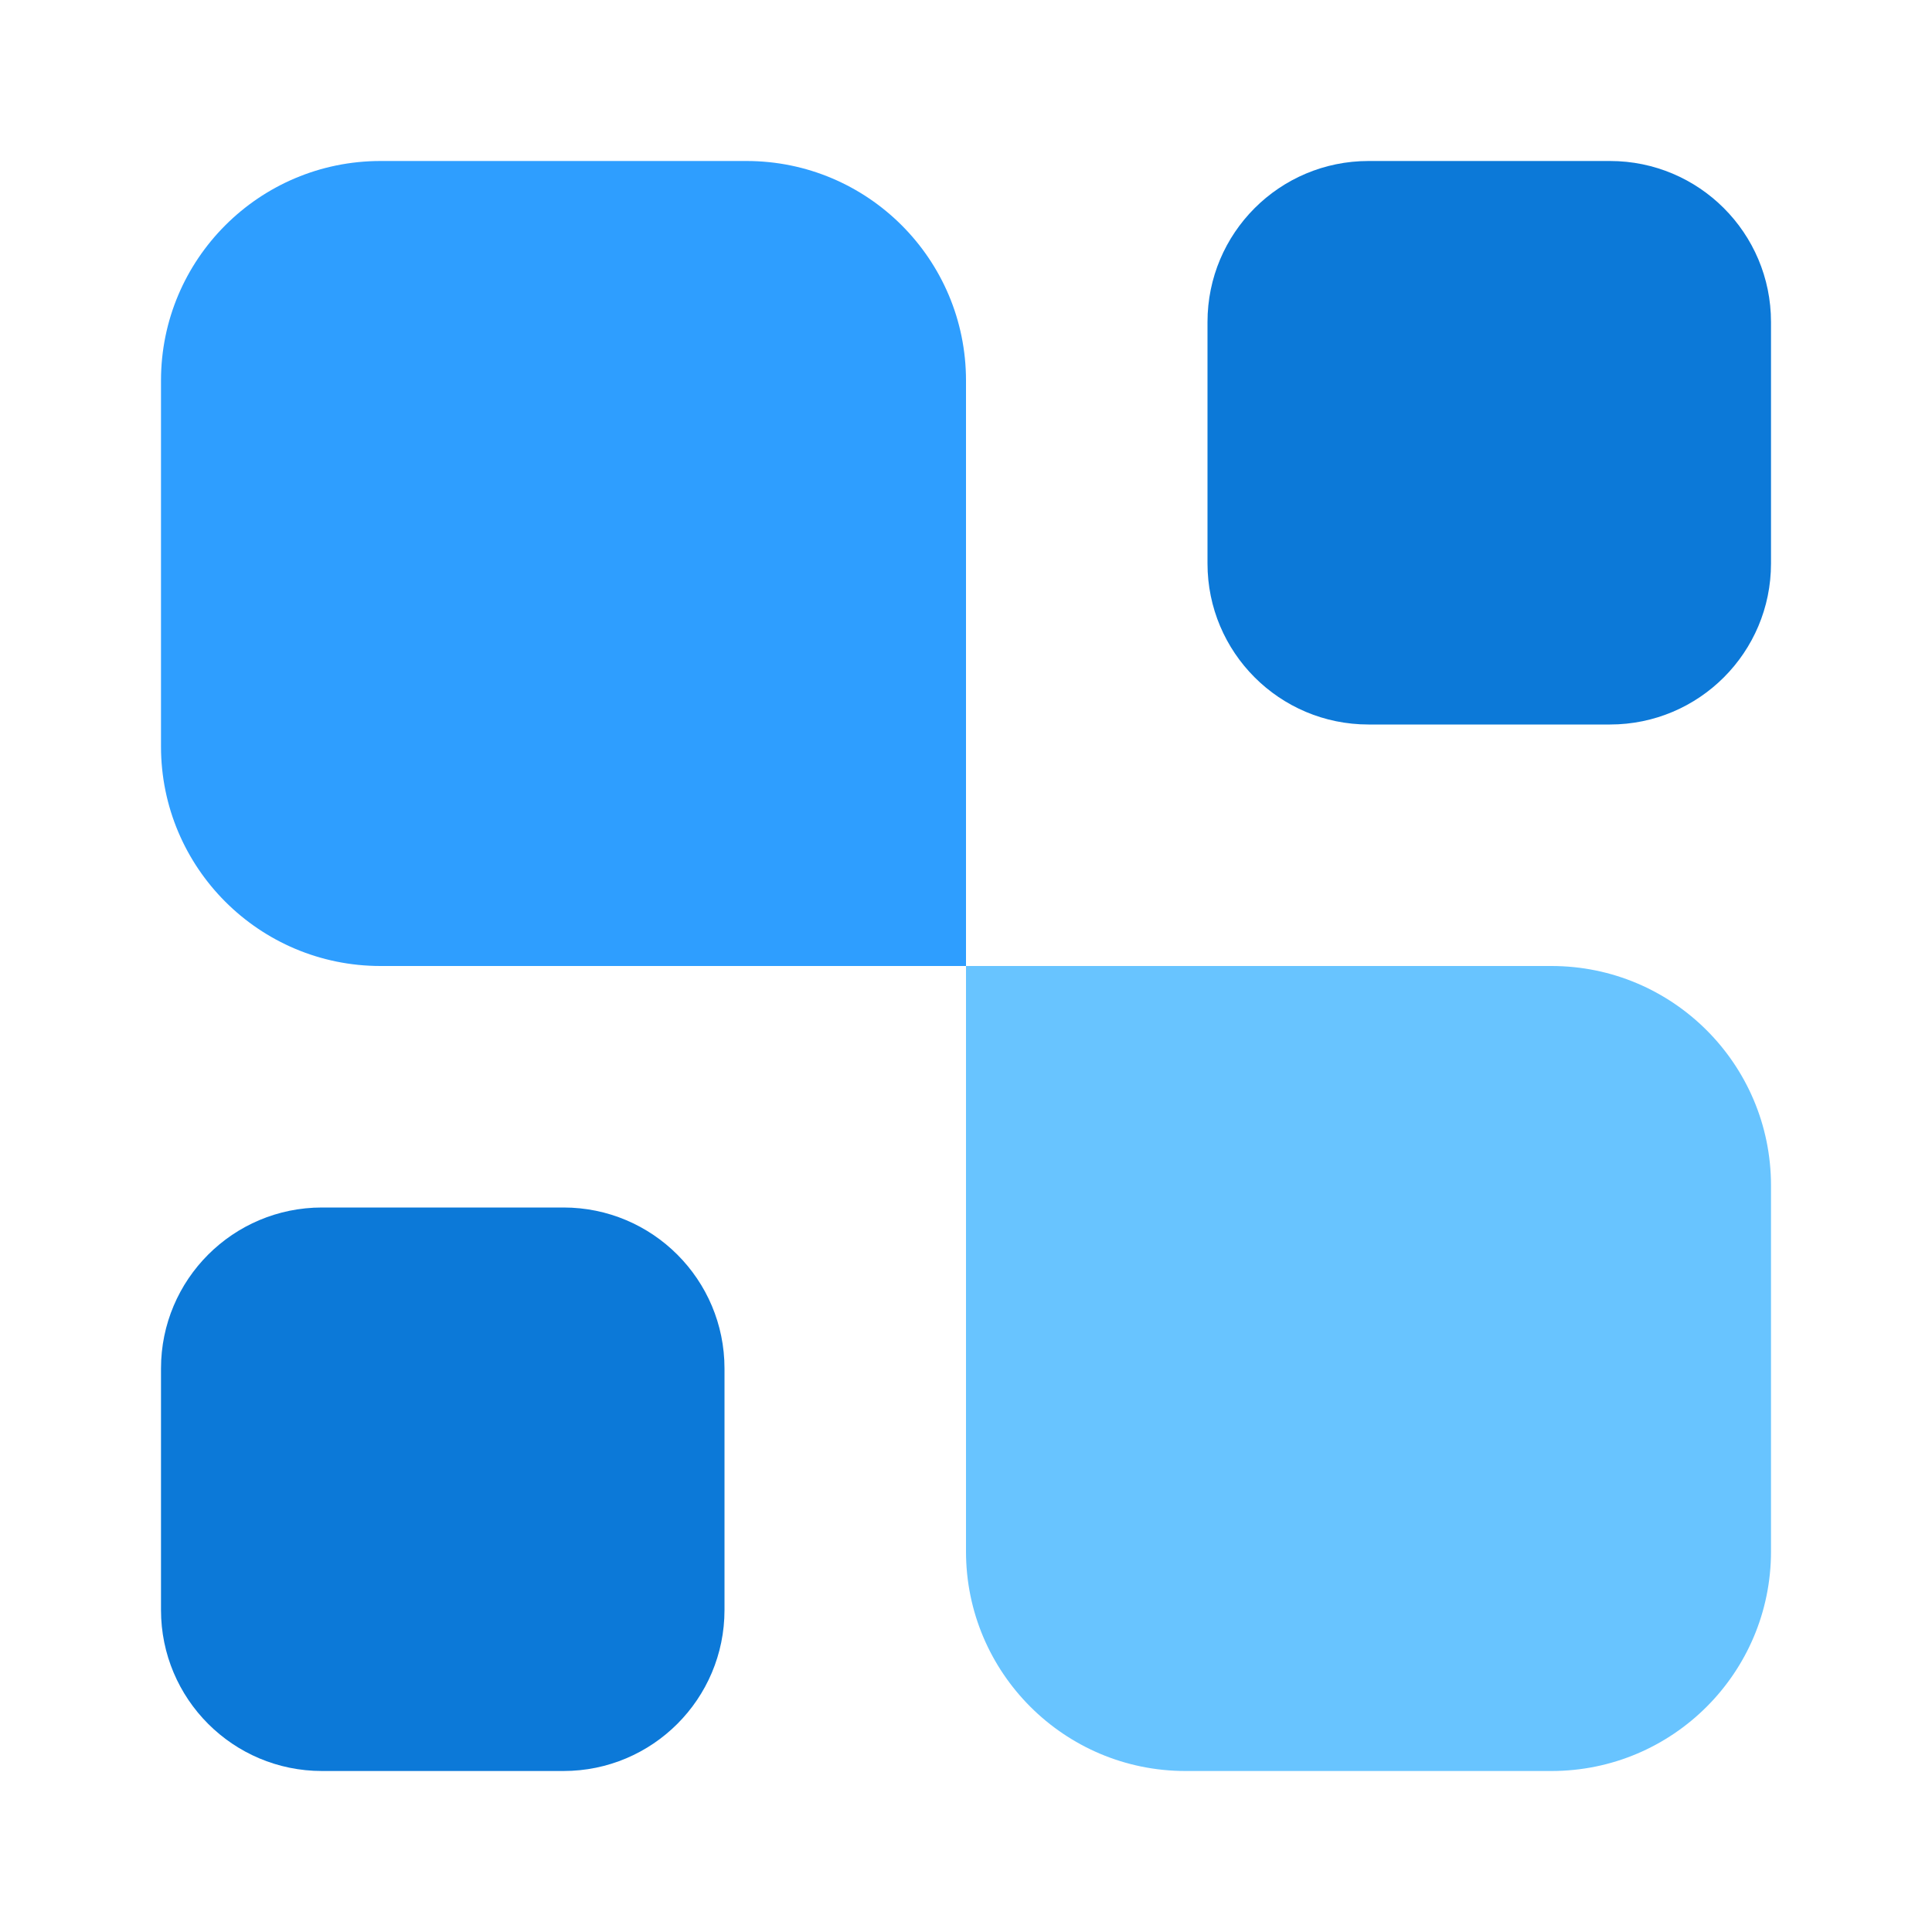
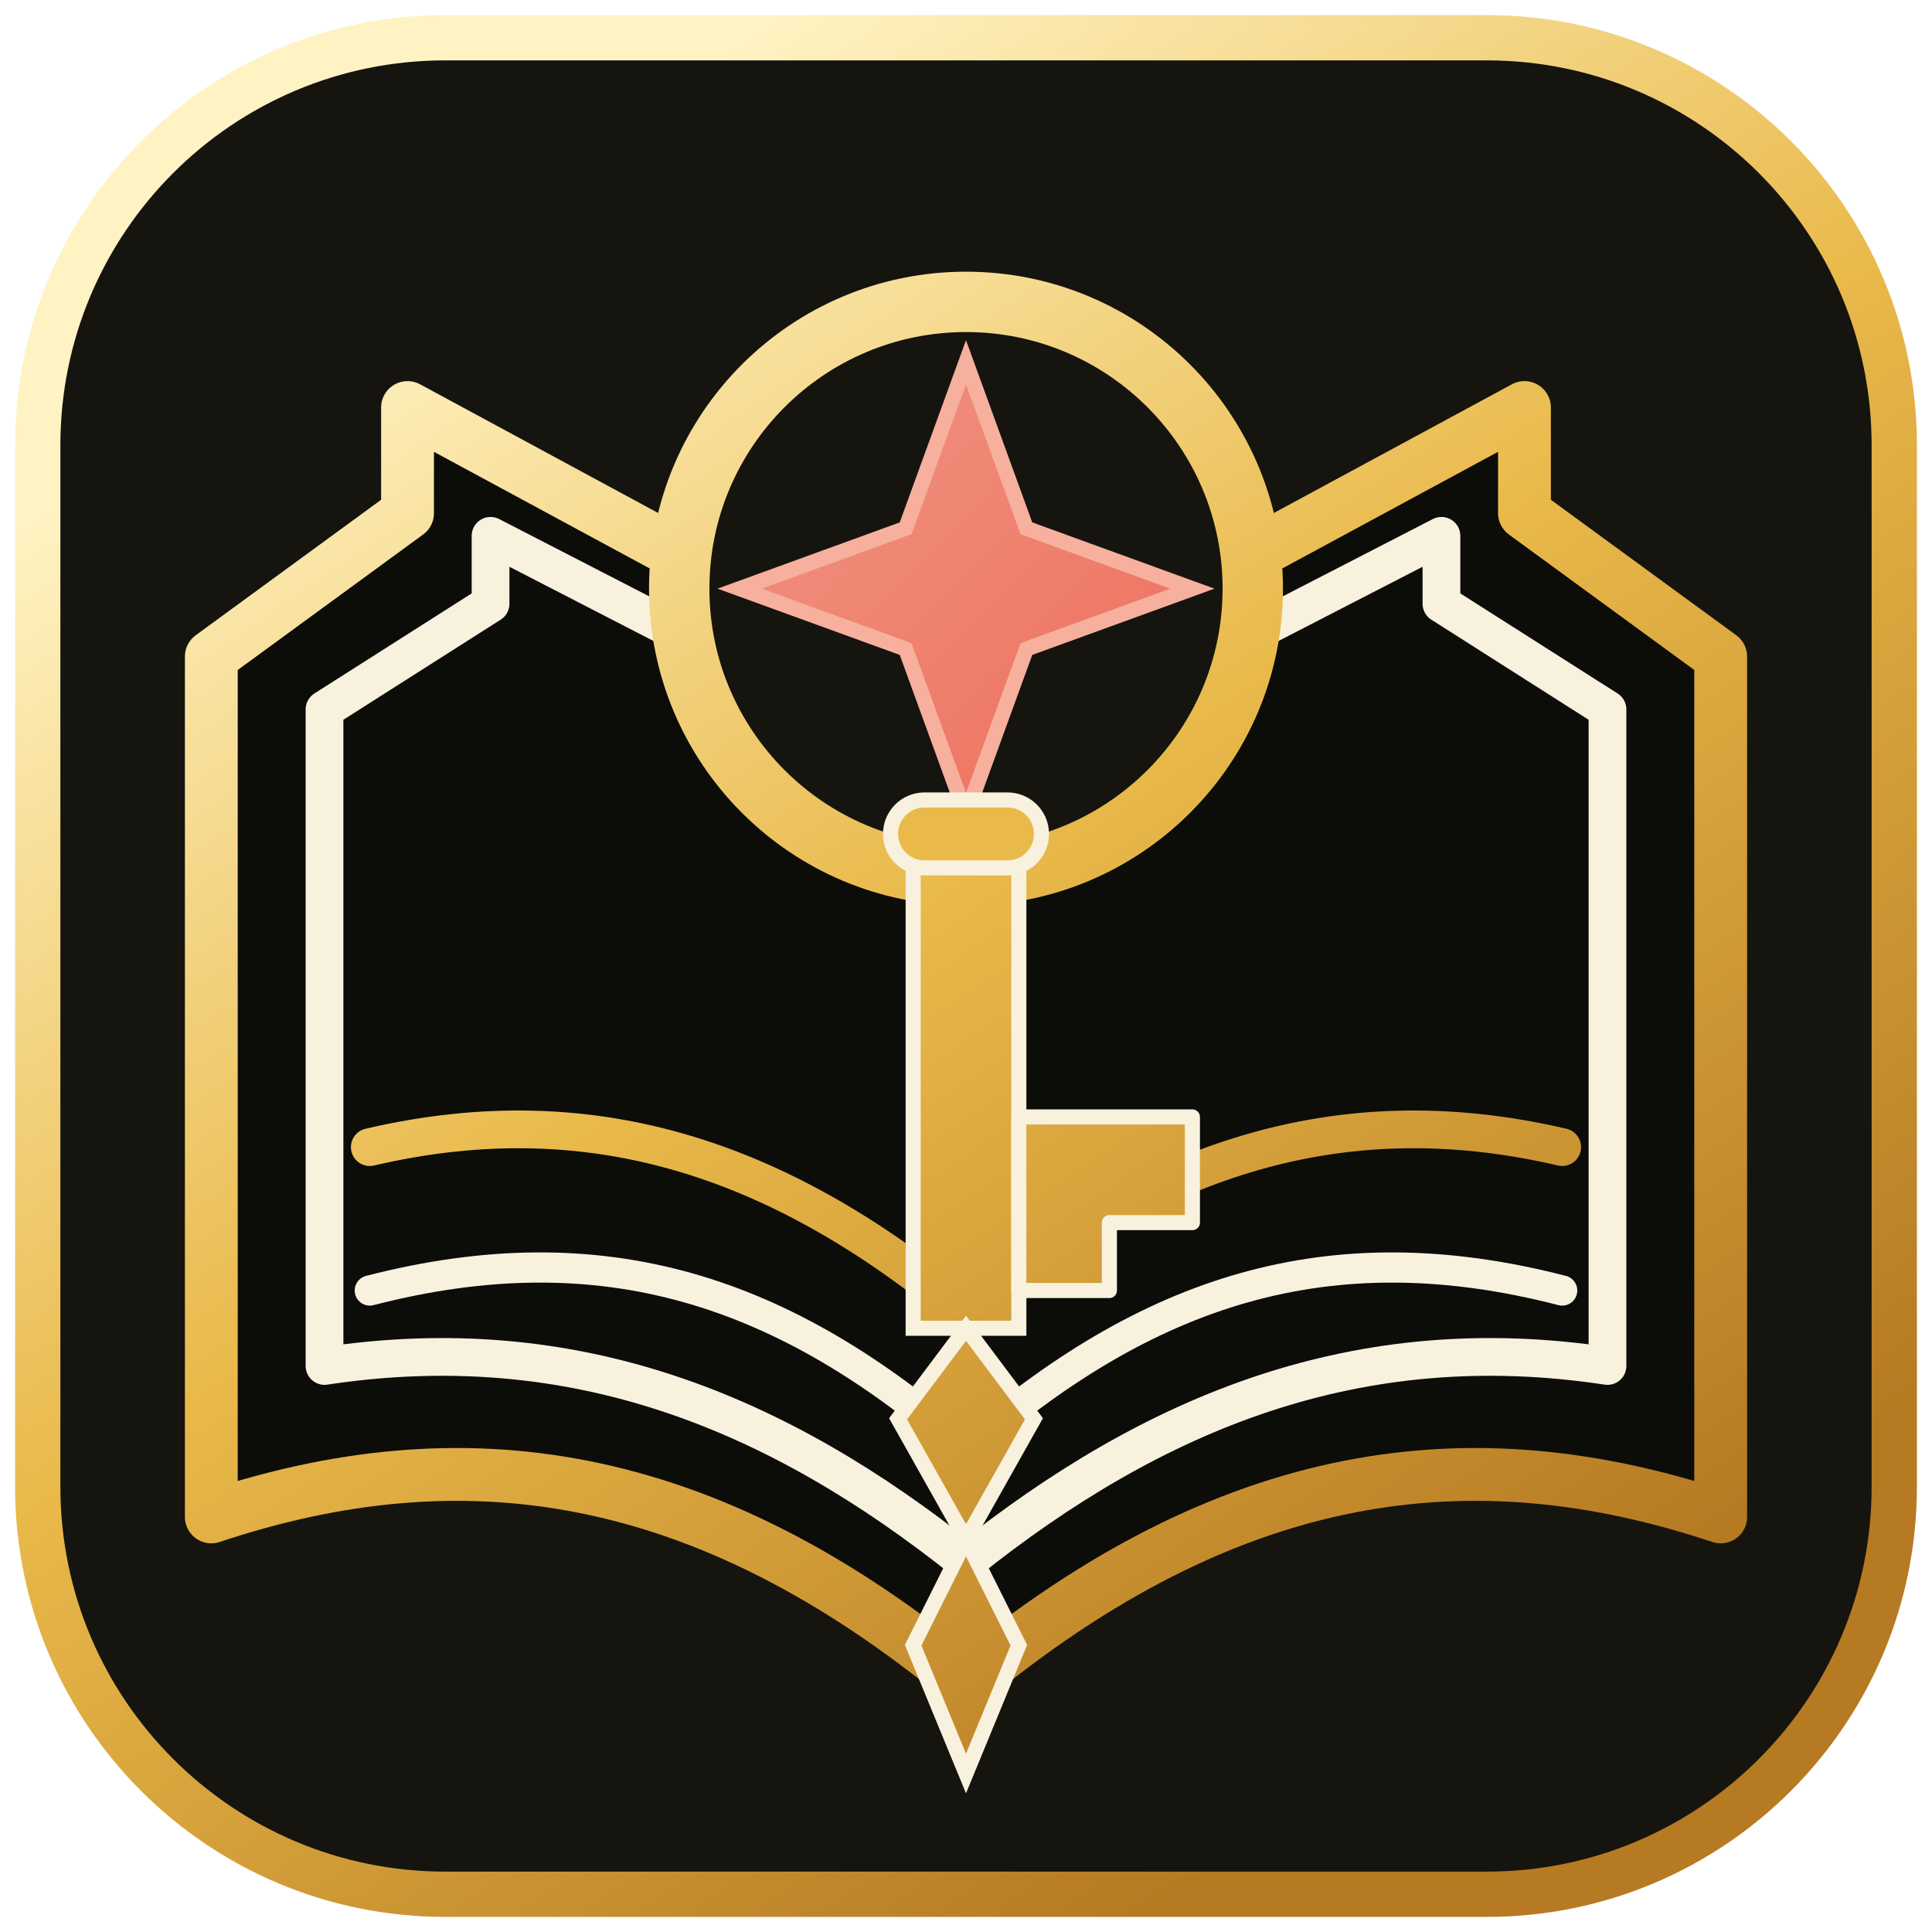
- <svg xmlns="http://www.w3.org/2000/svg" width="24" height="24" viewBox="0 0 24 24" fill="none">
-   <path d="M22 19.273C22 20.779 20.779 22 19.273 22H14.727C13.221 22 12 20.779 12 19.273V12H19.273C20.779 12 22 13.221 22 14.727V19.273Z" fill="#68C4FF" />
-   <path d="M20 2C21.105 2 22 2.895 22 4V7C22 8.105 21.105 9 20 9H17C15.895 9 15 8.105 15 7V4C15 2.895 15.895 2 17 2H20Z" fill="#0C79D8" />
-   <path d="M7 15C8.105 15 9 15.895 9 17V20C9 21.105 8.105 22 7 22H4C2.895 22 2 21.105 2 20V17C2 15.895 2.895 15 4 15H7Z" fill="#0C79D8" />
-   <path d="M12 12H4.727C3.221 12 2 10.779 2 9.273V4.727C2 3.221 3.221 2 4.727 2H9.273C10.779 2 12 3.221 12 4.727V12Z" fill="#2E9EFF" />
+ <svg xmlns="http://www.w3.org/2000/svg" width="256" height="256" viewBox="0 0 256 256" fill="none">
+   <defs>
+     <linearGradient id="gold" x1="64" y1="28" x2="196" y2="224" gradientUnits="userSpaceOnUse">
+       <stop stop-color="#FFF3C4" />
+       <stop offset="0.46" stop-color="#E9B94A" />
+       <stop offset="1" stop-color="#B67A22" />
+     </linearGradient>
+     <linearGradient id="coral" x1="104" y1="65" x2="151" y2="111" gradientUnits="userSpaceOnUse">
+       <stop stop-color="#F08E7C" />
+       <stop offset="1" stop-color="#ED6F5C" />
+     </linearGradient>
+   </defs>
+   <rect x="5" y="5" width="246" height="246" rx="54" fill="#15140F" stroke="url(#gold)" stroke-width="6" />
+   <path d="M28 87L54 68V54L91 74L128 106L165 74L202 54V68L228 87V201C195 190 163 194 128 223C93 194 61 190 28 201V87Z" fill="#0C0C09" stroke="url(#gold)" stroke-width="7" stroke-linejoin="round" />
+   <path d="M43 94L65 80V71L98 88L128 111L158 88L191 71V80L213 94V181C180 176 153 187 128 207C103 187 76 176 43 181V94Z" stroke="#F7F1DE" stroke-width="5" stroke-linejoin="round" />
+   <path d="M49 152C79 145 104 154 128 174C152 154 177 145 207 152" stroke="url(#gold)" stroke-width="5" stroke-linecap="round" />
+   <path d="M49 171C80 163 104 171 128 192C152 171 176 163 207 171" stroke="#F7F1DE" stroke-width="4" stroke-linecap="round" />
+   <circle cx="128" cy="78" r="38" fill="#15140F" stroke="url(#gold)" stroke-width="8" />
+   <path d="M128 48L136 70L158 78L136 86L128 108L120 86L98 78L120 70L128 48Z" fill="url(#coral)" stroke="#F7B09E" stroke-width="2" />
+   <path d="M121 110H135V176H121V110Z" fill="url(#gold)" stroke="#F7F1DE" stroke-width="2" />
+   <rect x="118" y="106" width="20" height="9" rx="4.5" fill="#E9B94A" stroke="#F7F1DE" stroke-width="2" />
+   <path d="M135 148H158V162H147V171H135V148Z" fill="url(#gold)" stroke="#F7F1DE" stroke-width="2" stroke-linejoin="round" />
+   <path d="M128 176L137 188L128 204L119 188L128 176Z" fill="url(#gold)" stroke="#F7F1DE" stroke-width="2" />
+   <path d="M128 204L135 218L128 235L121 218L128 204Z" fill="url(#gold)" stroke="#F7F1DE" stroke-width="2" />
</svg>
